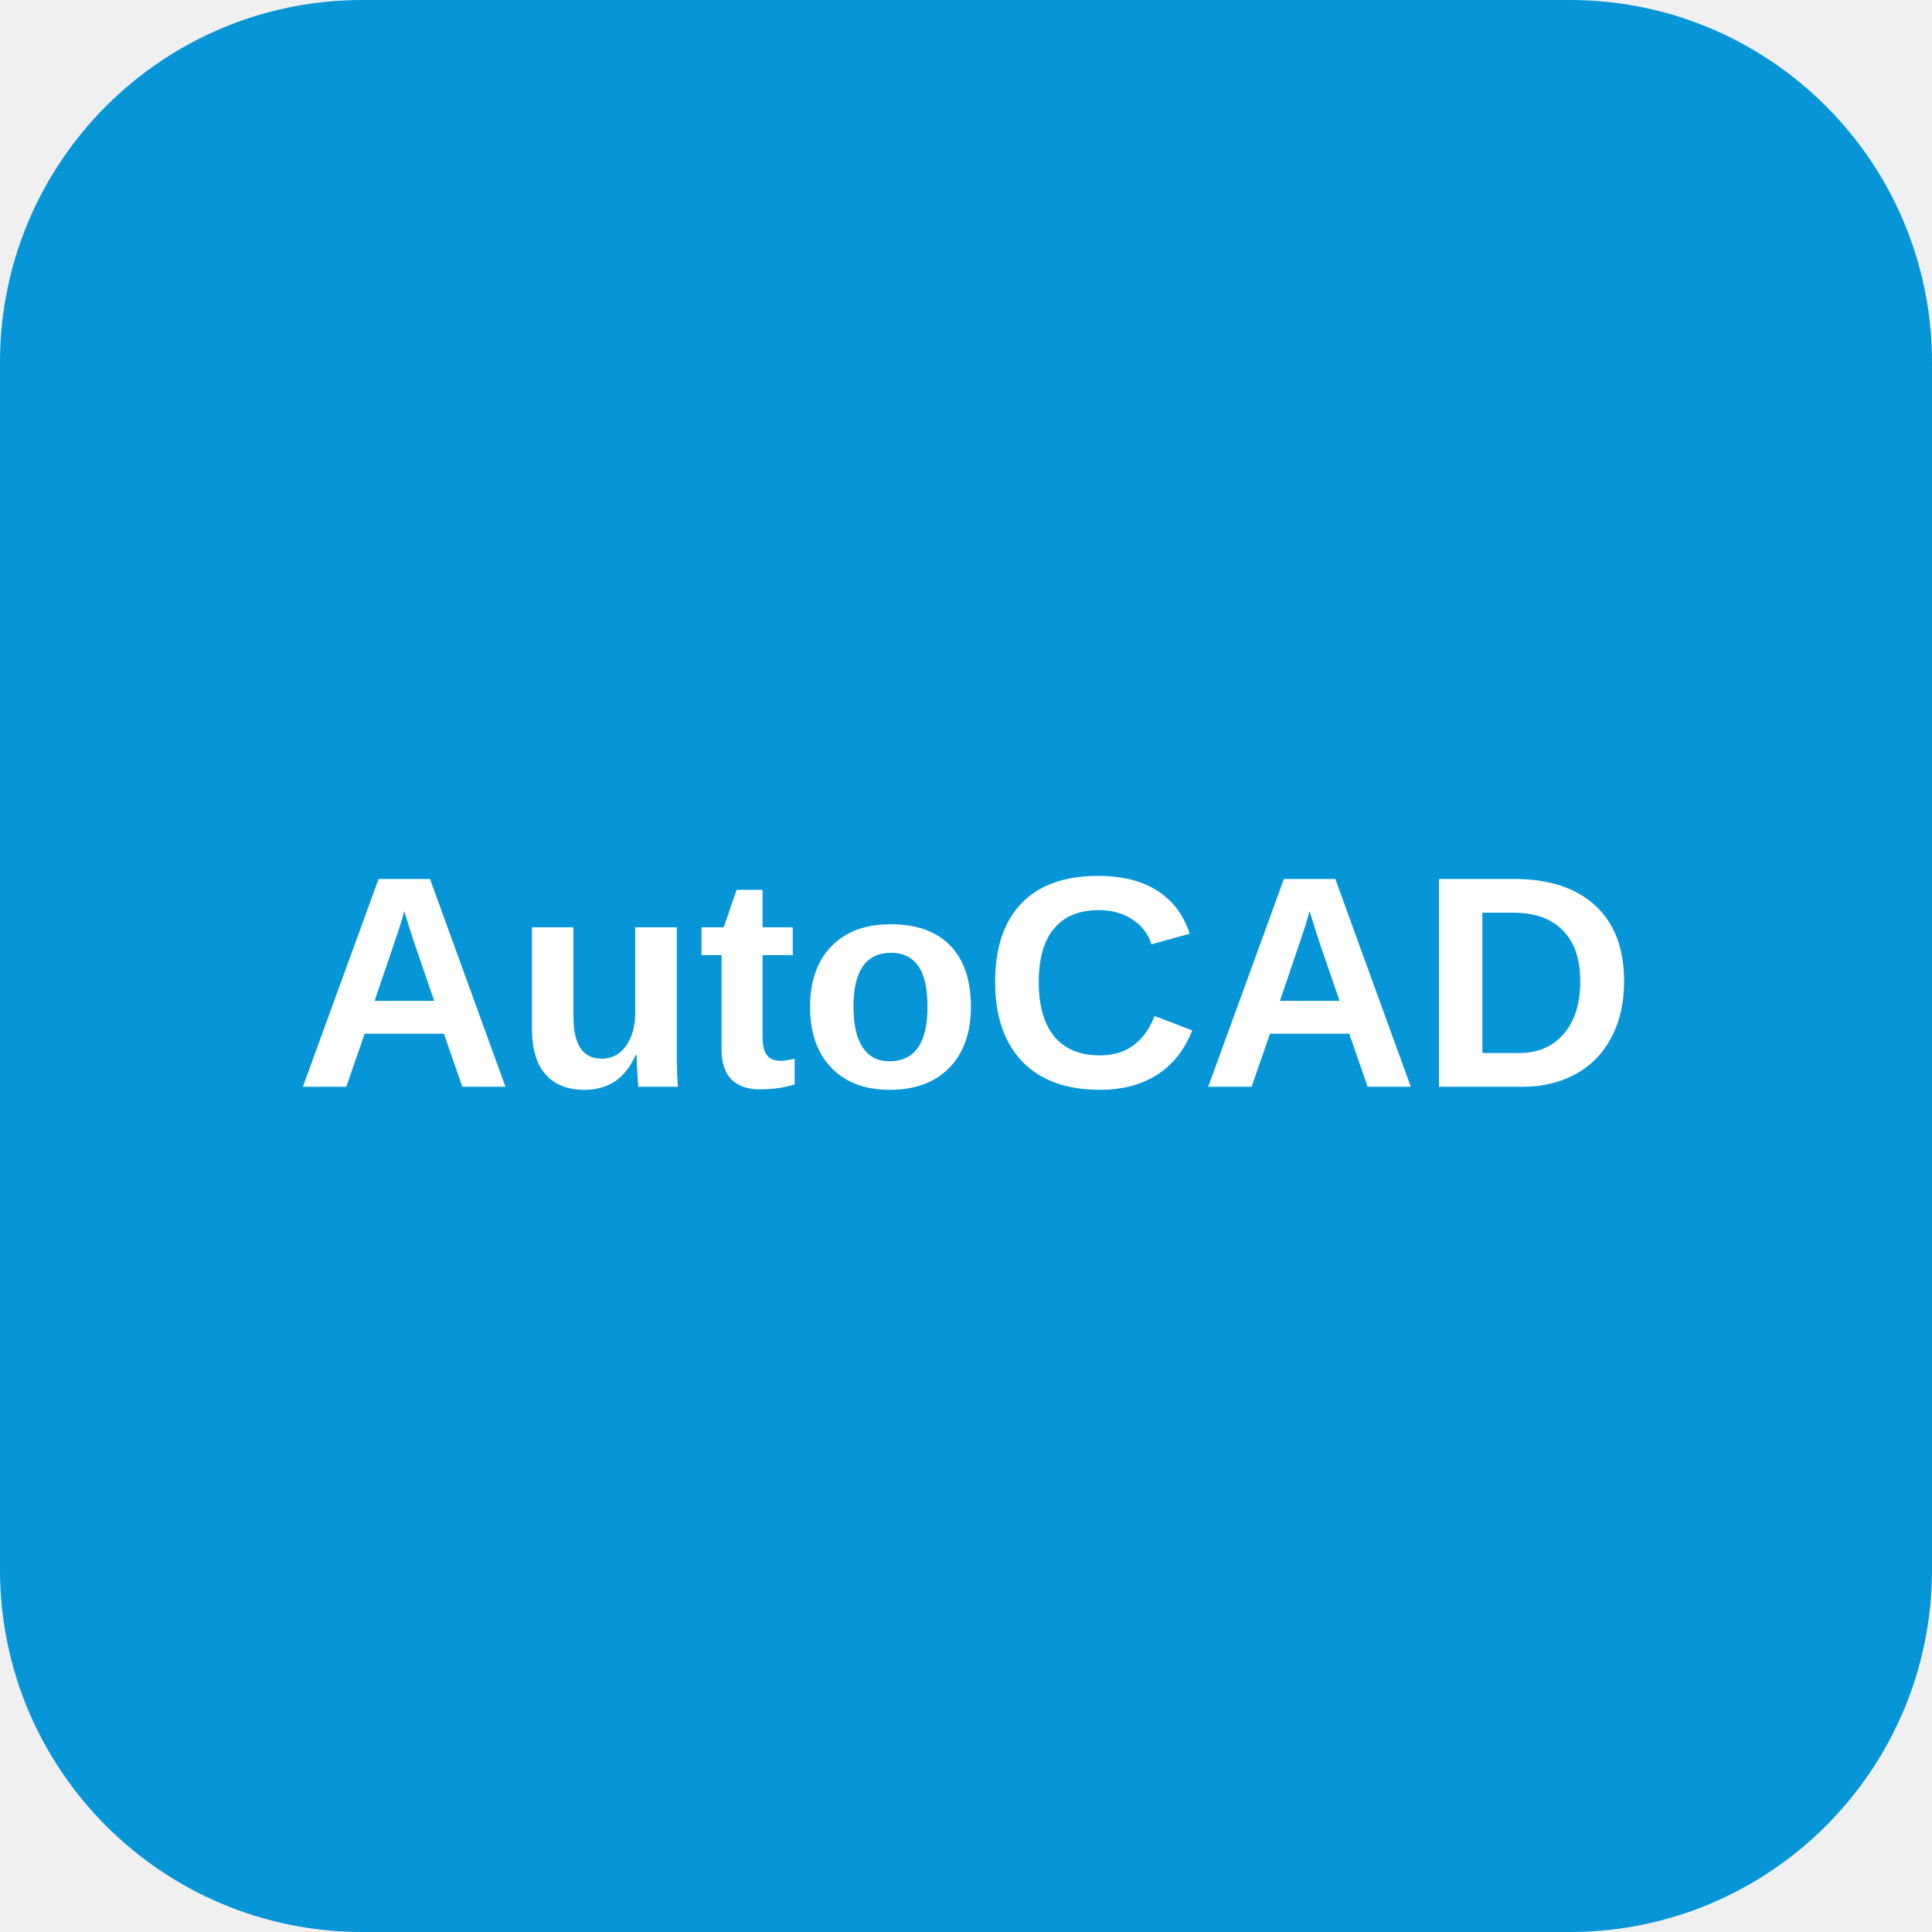
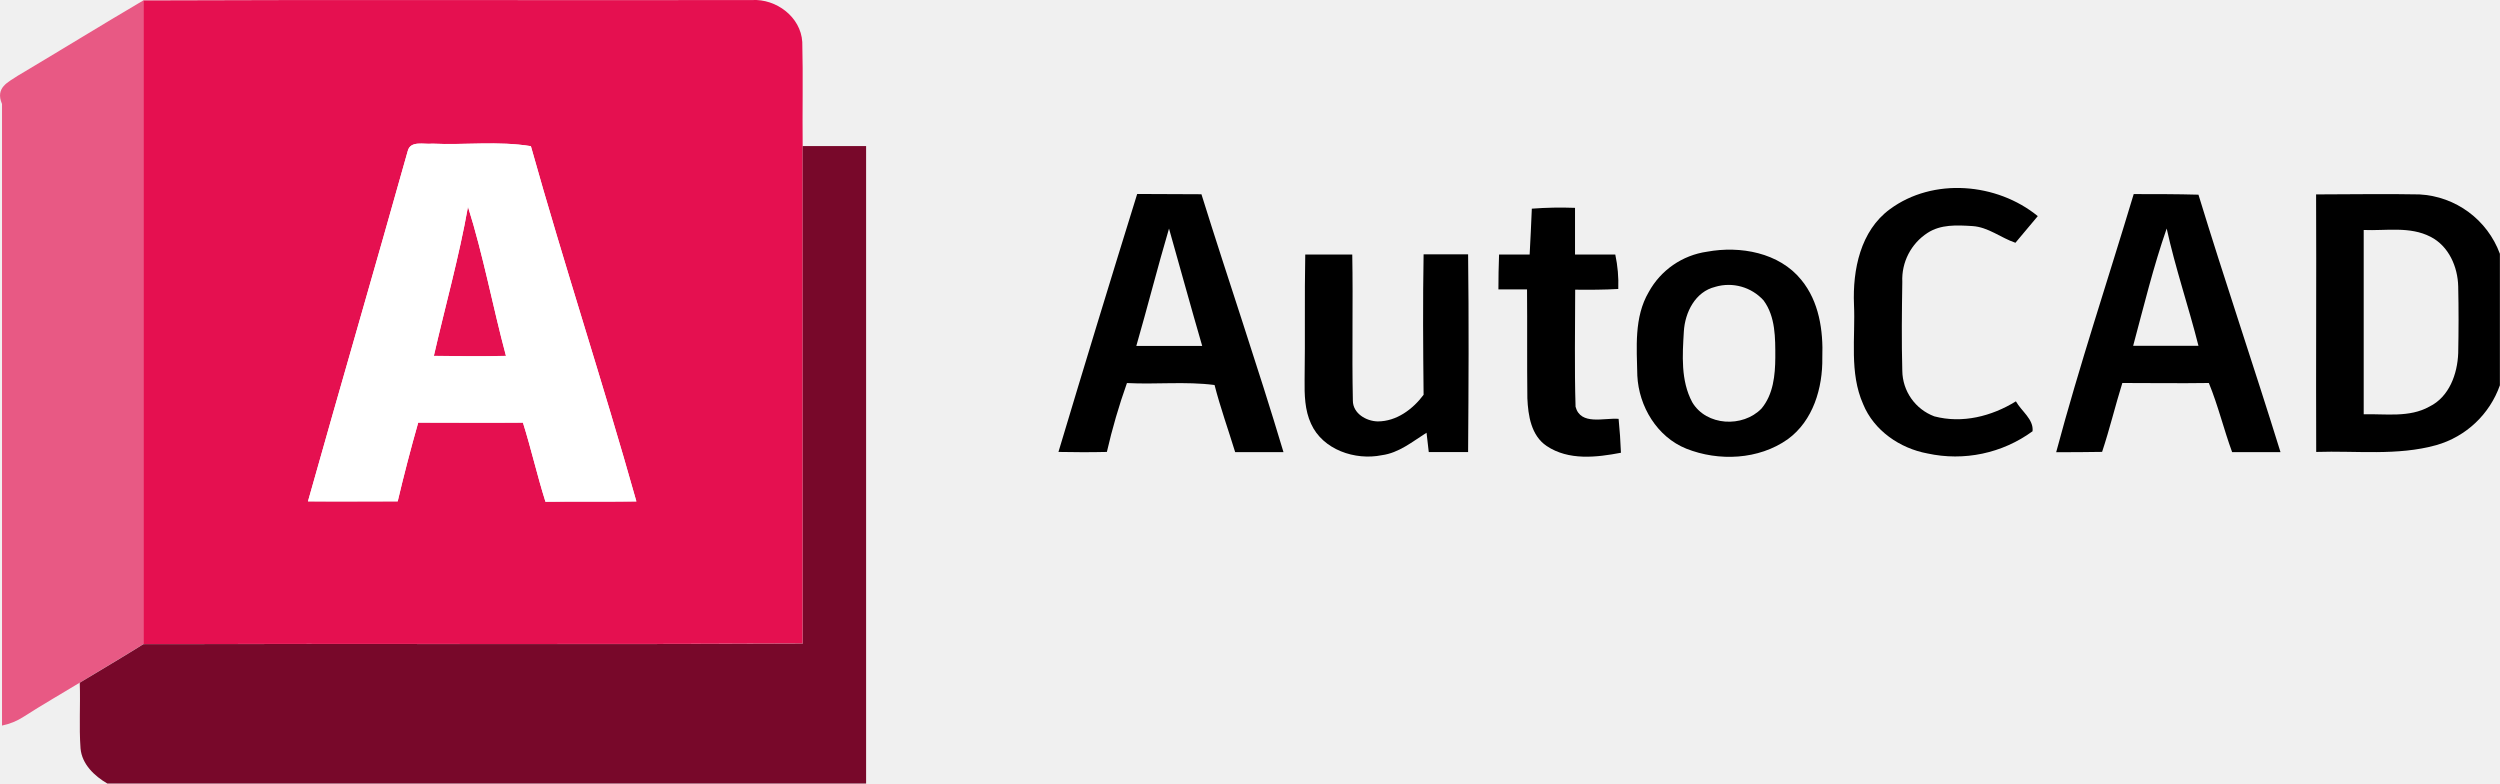
- <svg xmlns="http://www.w3.org/2000/svg" viewBox="0 0 128 128" width="128" height="128">
-   <rect width="128" height="128" rx="24" fill="#0696D7" />
-   <text x="64" y="72" text-anchor="middle" font-family="Arial, sans-serif" font-size="20" font-weight="bold" fill="white">AutoCAD</text>
+ <svg xmlns="http://www.w3.org/2000/svg" id="Layer_1" data-name="Layer 1" viewBox="0 0 459.47 144.01">
+   <path d="M157.51,325.93c7.71-4.58,15.36-9.3,23.09-13.85q0,59.14,0,118.3c-3.87,2.43-7.81,4.72-11.7,7.09-3.42,2.09-6.9,4.07-10.27,6.24a11.44,11.44,0,0,1-4,1.64V331.11C153.33,328.07,155.79,327.1,157.51,325.93Z" transform="translate(-154.26 -312)" style="fill:#e85984" />
+   <path d="M180.6,312.08c37.28-.16,74.57,0,111.84-.07,4.48-.27,9,3.11,9.27,7.71.16,6.36,0,12.74.07,19.11q0,45.72,0,91.45c-40.39.17-80.79,0-121.18.09Q180.62,371.23,180.6,312.08Zm48.59,27.7c-6,21.48-12.29,42.9-18.33,64.37,5.5.06,11,0,16.49,0q1.72-7.27,3.77-14.47c6.42,0,12.84,0,19.25,0,1.52,4.81,2.62,9.74,4.14,14.54,5.57-.07,11.14,0,16.71-.06-6.15-21.85-13.26-43.44-19.39-65.29-6-1-12.09-.18-18.13-.46C232.2,338.58,229.67,337.76,229.19,339.78Z" transform="translate(-154.26 -312)" style="fill:#e51050" />
+   <path d="M240.27,350c2.84,9,4.53,18.29,7,27.39-4.41.14-8.84.07-13.26,0C236.08,368.27,238.63,359.22,240.27,350Z" transform="translate(-154.26 -312)" style="fill:#e51050" />
+   <path d="M229.19,339.78c.48-2,3-1.21,4.51-1.38,6,.28,12.14-.51,18.13.46,6.13,21.85,13.24,43.45,19.39,65.29-5.57.08-11.14,0-16.71.06-1.52-4.8-2.63-9.73-4.14-14.54-6.42.06-12.84,0-19.25,0q-2.05,7.19-3.77,14.47c-5.5,0-11,0-16.49,0C216.9,382.68,223.14,361.26,229.19,339.78ZM240.27,350c-1.64,9.24-4.18,18.29-6.29,27.43,4.42,0,8.85.1,13.26,0C244.8,368.27,243.11,359,240.27,350Z" transform="translate(-154.26 -312)" style="fill:#fff" />
+   <path d="M301.78,338.84h11.66q0,58.59,0,117.17H174c-2.39-1.39-4.69-3.56-4.94-6.47-.29-4,0-8-.14-12.06,3.89-2.37,7.84-4.66,11.7-7.09,40.39-.1,80.79.08,121.18-.09Q301.78,384.57,301.78,338.84Z" transform="translate(-154.26 -312)" style="fill:#78082a" />
+   <path d="M501.6,350.45c7.93-5.86,19.66-4.87,27.18,1.27-1.36,1.64-2.75,3.26-4.11,4.9-2.68-.91-5-2.89-7.9-3.07s-5.82-.33-8.26,1.26a10.19,10.19,0,0,0-4.63,9c-.08,5.44-.15,10.89,0,16.33a9.06,9.06,0,0,0,5.88,8.38c5.15,1.36,10.53,0,15-2.76,1,1.81,3.29,3.29,3.06,5.5a24.06,24.06,0,0,1-19.32,4.08c-5.06-.94-9.84-4.21-11.82-9.07-2.56-5.77-1.4-12.22-1.68-18.32C494.74,361.6,496.18,354.42,501.6,350.45Z" transform="translate(-154.26 -312)" />
+   <path d="M375.07,347.7c4.94,15.83,10.33,31.52,15.08,47.4-3,0-5.93,0-8.88,0-1.26-4.12-2.72-8.17-3.79-12.34-5.33-.69-10.74-.08-16.1-.36a113.12,113.12,0,0,0-3.69,12.66c-3,.07-5.94.06-8.9,0q7.12-23.74,14.47-47.41Zm-12,27.88c4,0,8.09,0,12.14,0-2.09-7.18-4.06-14.38-6.1-21.57C367,361.16,365.17,368.41,363.1,375.58Z" transform="translate(-154.26 -312)" />
+   <path d="M579.93,347.73c6.34,0,12.69-.13,19,0a16.7,16.7,0,0,1,14.78,10.92v24.16a17.47,17.47,0,0,1-11.69,11c-7.18,2-14.73,1-22.07,1.25C579.89,379.32,580,363.52,579.93,347.73Zm8.75,6.54q0,16.94,0,33.87c4-.11,8.39.66,12.09-1.42,3.63-1.78,5.14-6,5.28-9.82.08-4.08.09-8.15,0-12.23-.07-3.62-1.74-7.45-5.08-9.15C597.17,353.55,592.76,354.44,588.68,354.27Z" transform="translate(-154.26 -312)" />
+   <path d="M532.16,395.11c4.26-15.94,9.5-31.63,14.25-47.44,4,0,7.93,0,11.9.11,4.84,15.84,10.18,31.51,15.08,47.32-3,0-5.93,0-8.89,0-1.54-4.2-2.58-8.57-4.28-12.71-5.3.08-10.6,0-15.9,0-1.31,4.2-2.33,8.48-3.72,12.66C537.78,395.1,535,395.11,532.16,395.11ZM552.47,354c-2.46,7.05-4.22,14.34-6.16,21.55,4,0,8,0,12,0C556.5,368.36,554.07,361.31,552.47,354Z" transform="translate(-154.26 -312)" />
+   <path d="M435.79,350.35a69.75,69.75,0,0,1,7.94-.15q0,4.28,0,8.58c2.46,0,4.93,0,7.4,0a25.72,25.72,0,0,1,.55,6.33c-2.64.15-5.28.16-7.92.13,0,7.17-.15,14.35.07,21.52.93,3.48,5.24,2,7.91,2.22q.31,3.11.43,6.23c-4.51.86-9.61,1.46-13.65-1.24-2.86-1.92-3.41-5.6-3.55-8.78-.08-6.65,0-13.31-.06-20h-5.26q0-3.2.12-6.41h5.62C435.53,356,435.69,353.16,435.79,350.35Z" transform="translate(-154.26 -312)" />
+   <path d="M394.15,358.78q4.32,0,8.64,0c.16,8.95-.08,17.91.11,26.85,0,2.35,2.45,3.78,4.57,3.82,3.45,0,6.44-2.23,8.43-4.89-.09-8.6-.15-17.21,0-25.82,2.72,0,5.45,0,8.18,0,.15,12.11.09,24.23,0,36.35-2.41,0-4.82,0-7.23,0-.14-1.19-.27-2.38-.41-3.56-2.6,1.64-5.07,3.71-8.22,4.13-4.9,1-10.85-1-13-5.77-1.17-2.51-1.22-5.35-1.19-8.06C394.15,374.14,394,366.46,394.15,358.78Z" transform="translate(-154.26 -312)" />
+   <path d="M468,358.26c6.07-1.12,13.25.15,17.31,5.17,3.29,4,4.05,9.32,3.87,14.31.08,5.55-1.67,11.59-6.37,15-5.33,3.76-12.66,4.09-18.63,1.72-5.37-2.16-8.73-7.77-9-13.43-.1-5.15-.63-10.72,2.1-15.36A14.55,14.55,0,0,1,468,358.26Zm1.51,6.46c-3.68.88-5.57,4.68-5.78,8.2-.25,4.32-.6,9,1.54,13,2.59,4.39,9.3,4.71,12.73,1.17,2.17-2.59,2.52-6.13,2.54-9.39,0-3.56.06-7.47-2.15-10.48A8.67,8.67,0,0,0,469.49,364.72Z" transform="translate(-154.26 -312)" />
</svg>
